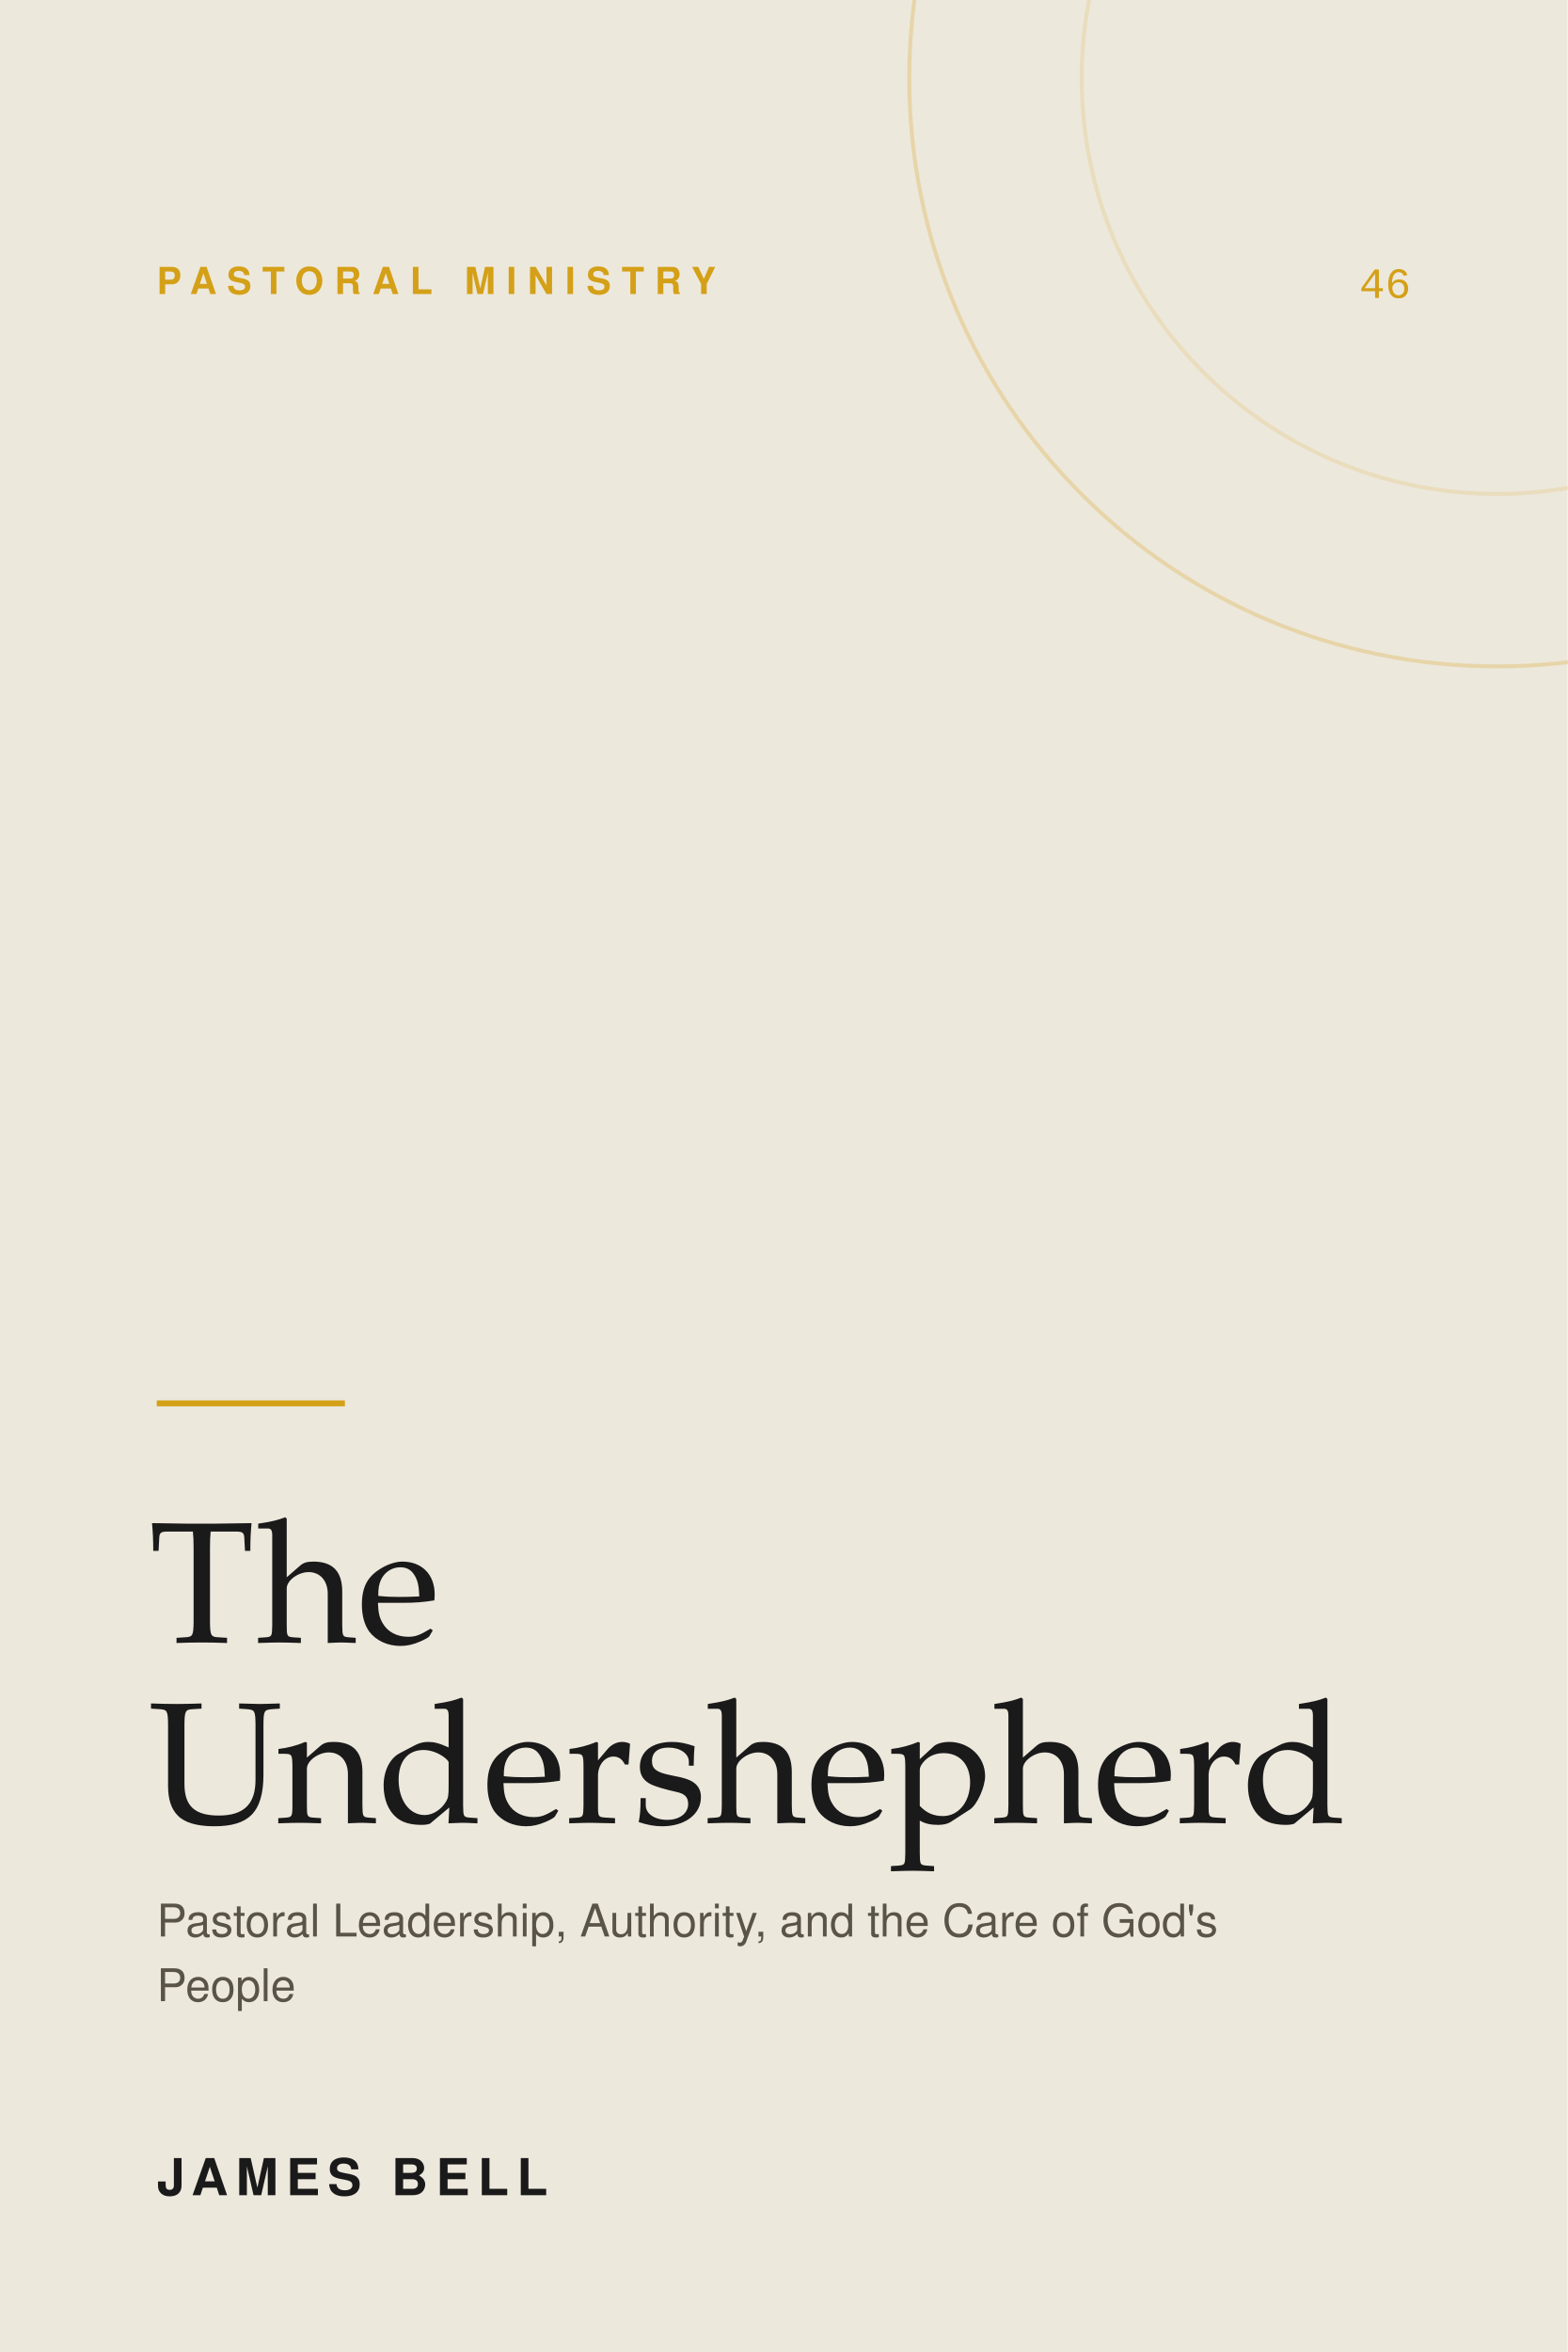
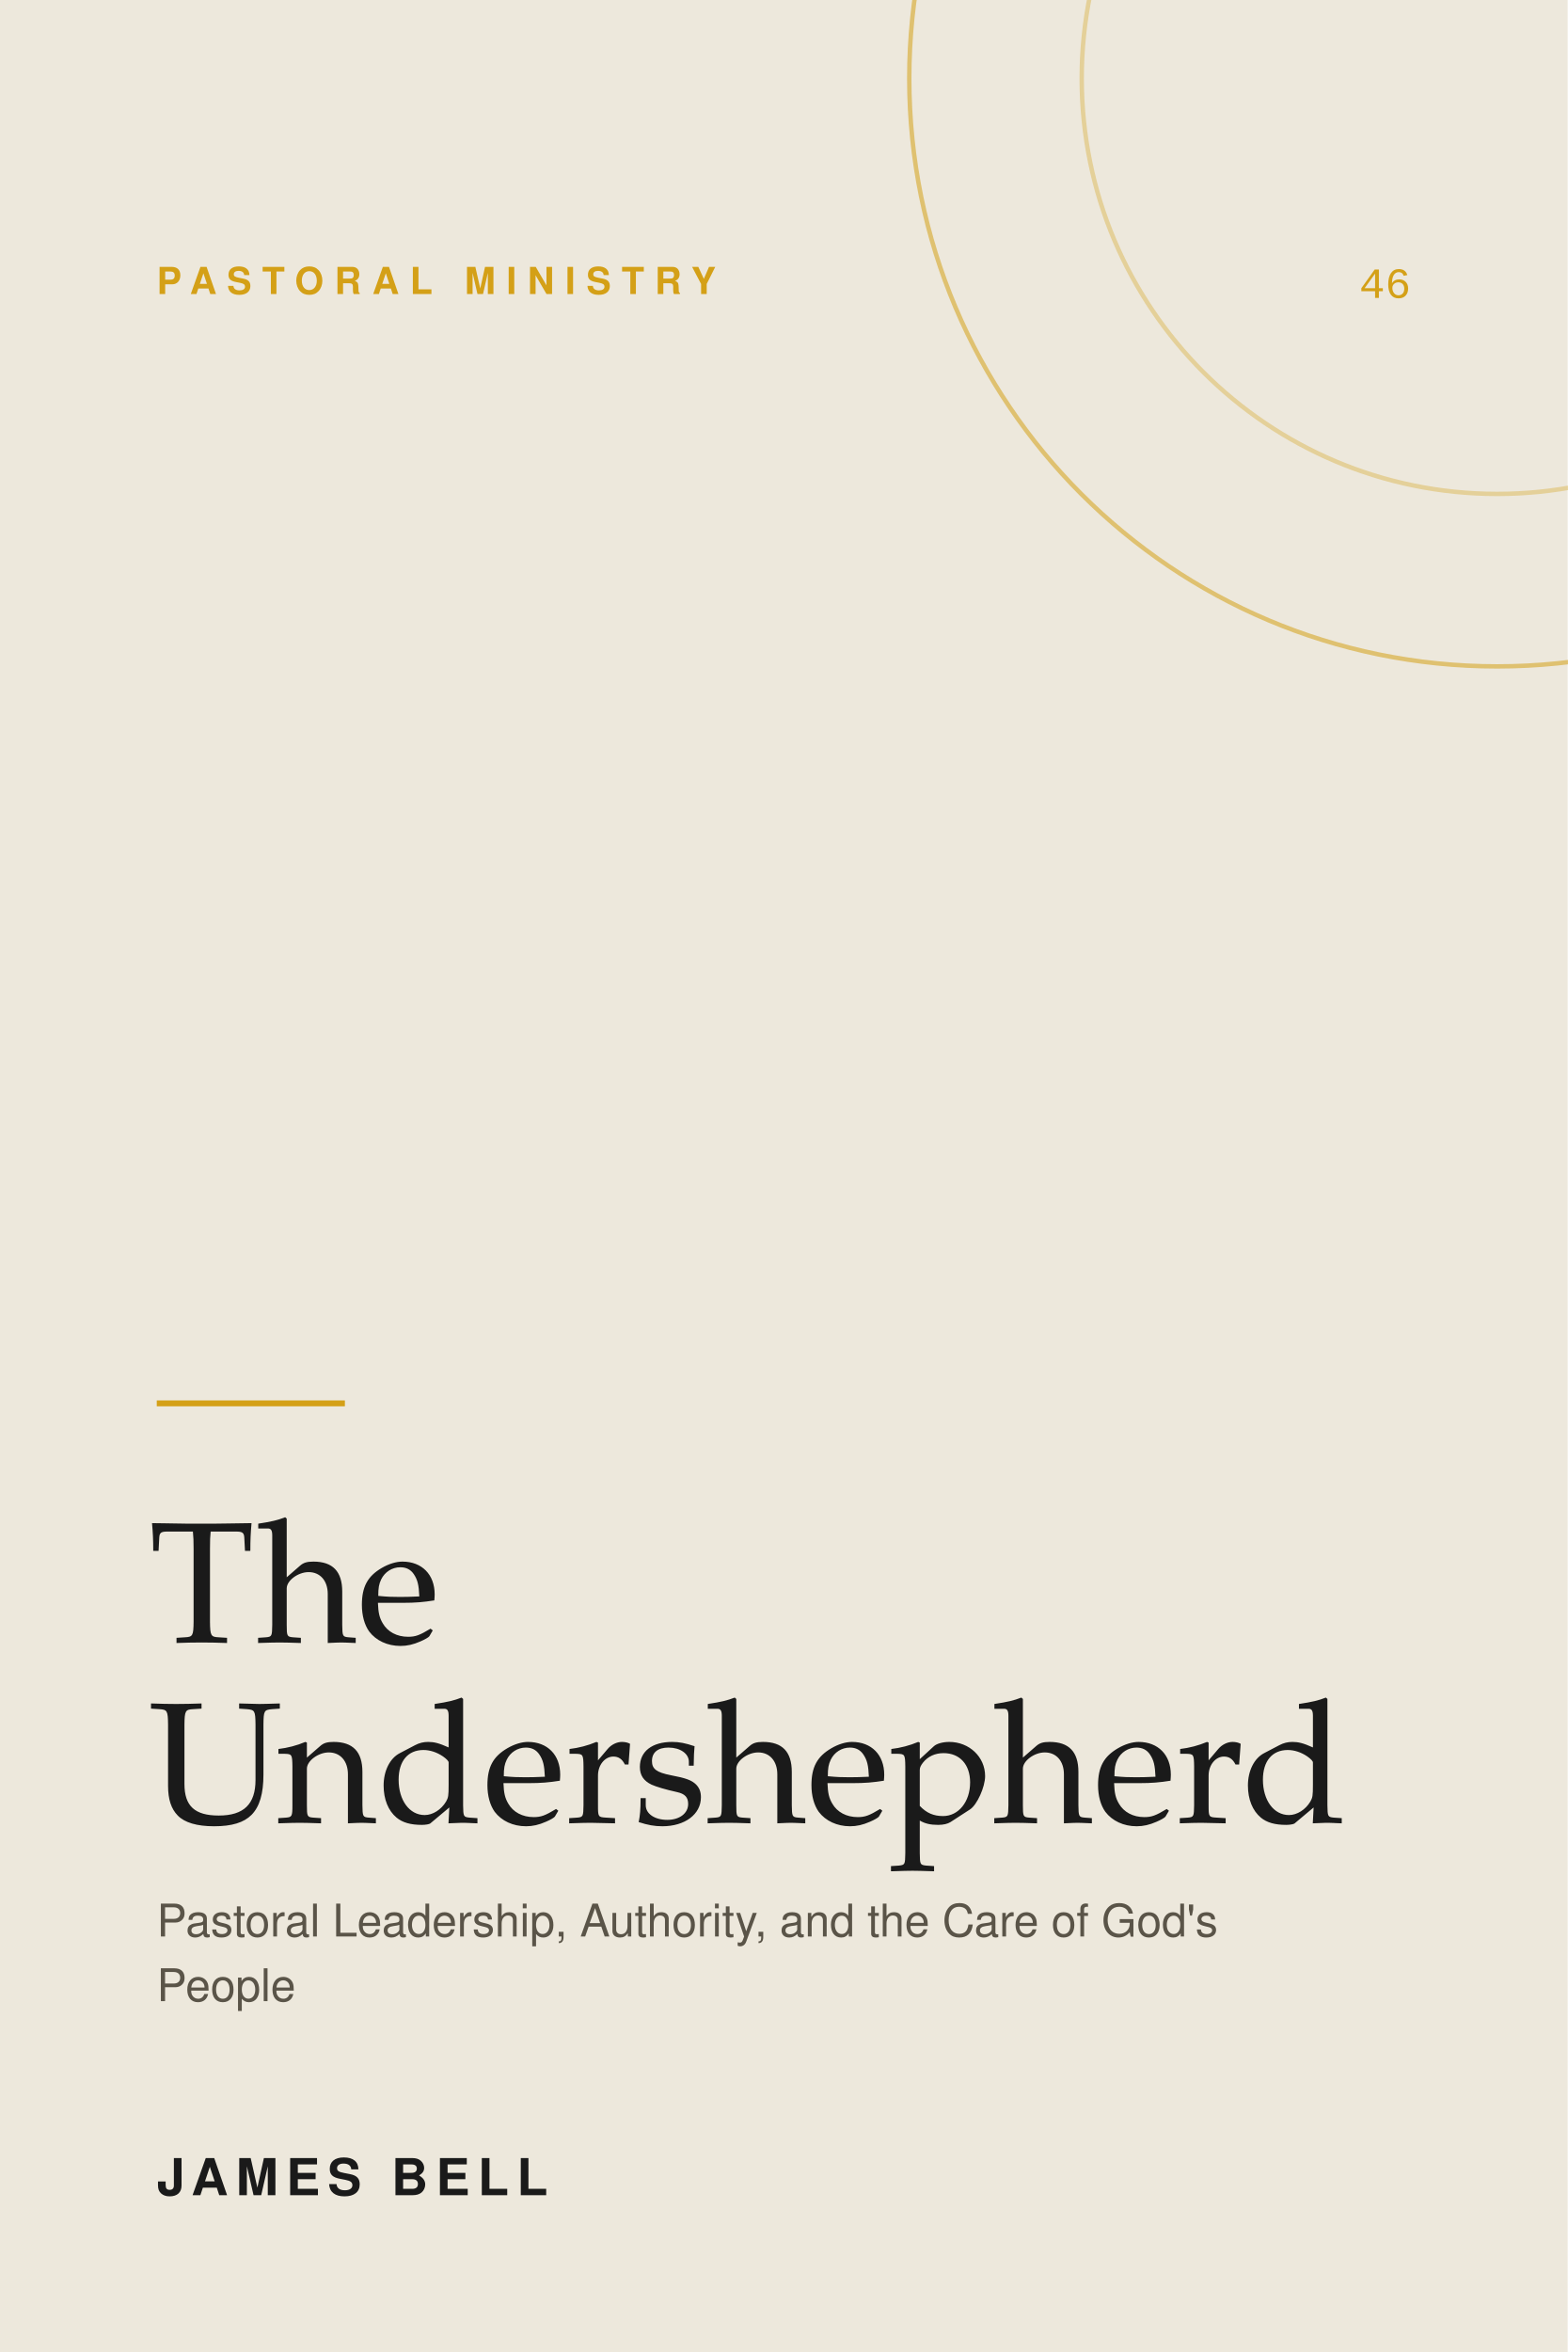
<svg xmlns="http://www.w3.org/2000/svg" width="800" height="1200" viewBox="0 0 800 1200" role="img" aria-label="The Undershepherd by James Bell">
  <rect width="800" height="1200" fill="#EDE8DC" />
-   <circle cx="764" cy="40" r="300" fill="none" stroke="#D4A017" stroke-width="2" opacity="0.26" />
-   <circle cx="764" cy="40" r="212" fill="none" stroke="#D4A017" stroke-width="2" opacity="0.16" />
+   <circle cx="764" cy="40" r="300" fill="none" stroke="#D4A017" stroke-width="2.25" opacity="0.55" />
+   <circle cx="764" cy="40" r="212" fill="none" stroke="#D4A017" stroke-width="2.25" opacity="0.34" />
  <text x="80" y="150" font-family="Helvetica, Arial, sans-serif" font-size="19" letter-spacing="5.5" font-weight="700" fill="#D4A017">PASTORAL MINISTRY</text>
  <text x="720" y="152" text-anchor="end" font-family="'JetBrains Mono', 'Courier New', monospace" font-size="22" fill="#D4A017">46</text>
  <line x1="80" y1="716" x2="176" y2="716" stroke="#D4A017" stroke-width="3" />
  <text x="76" y="838" font-family="Palatino, 'Palatino Linotype', Georgia, serif" font-size="88" fill="#1A1A1A">The</text>
  <text x="76" y="930" font-family="Palatino, 'Palatino Linotype', Georgia, serif" font-size="88" fill="#1A1A1A">Undershepherd</text>
  <text x="80" y="988" font-family="Helvetica, Arial, sans-serif" font-size="23" fill="#5A5448">Pastoral Leadership, Authority, and the Care of God's</text>
  <text x="80" y="1021" font-family="Helvetica, Arial, sans-serif" font-size="23" fill="#5A5448">People</text>
  <text x="80" y="1120" font-family="Helvetica, Arial, sans-serif" font-size="26" letter-spacing="4" font-weight="700" fill="#1A1A1A">JAMES BELL</text>
</svg>
